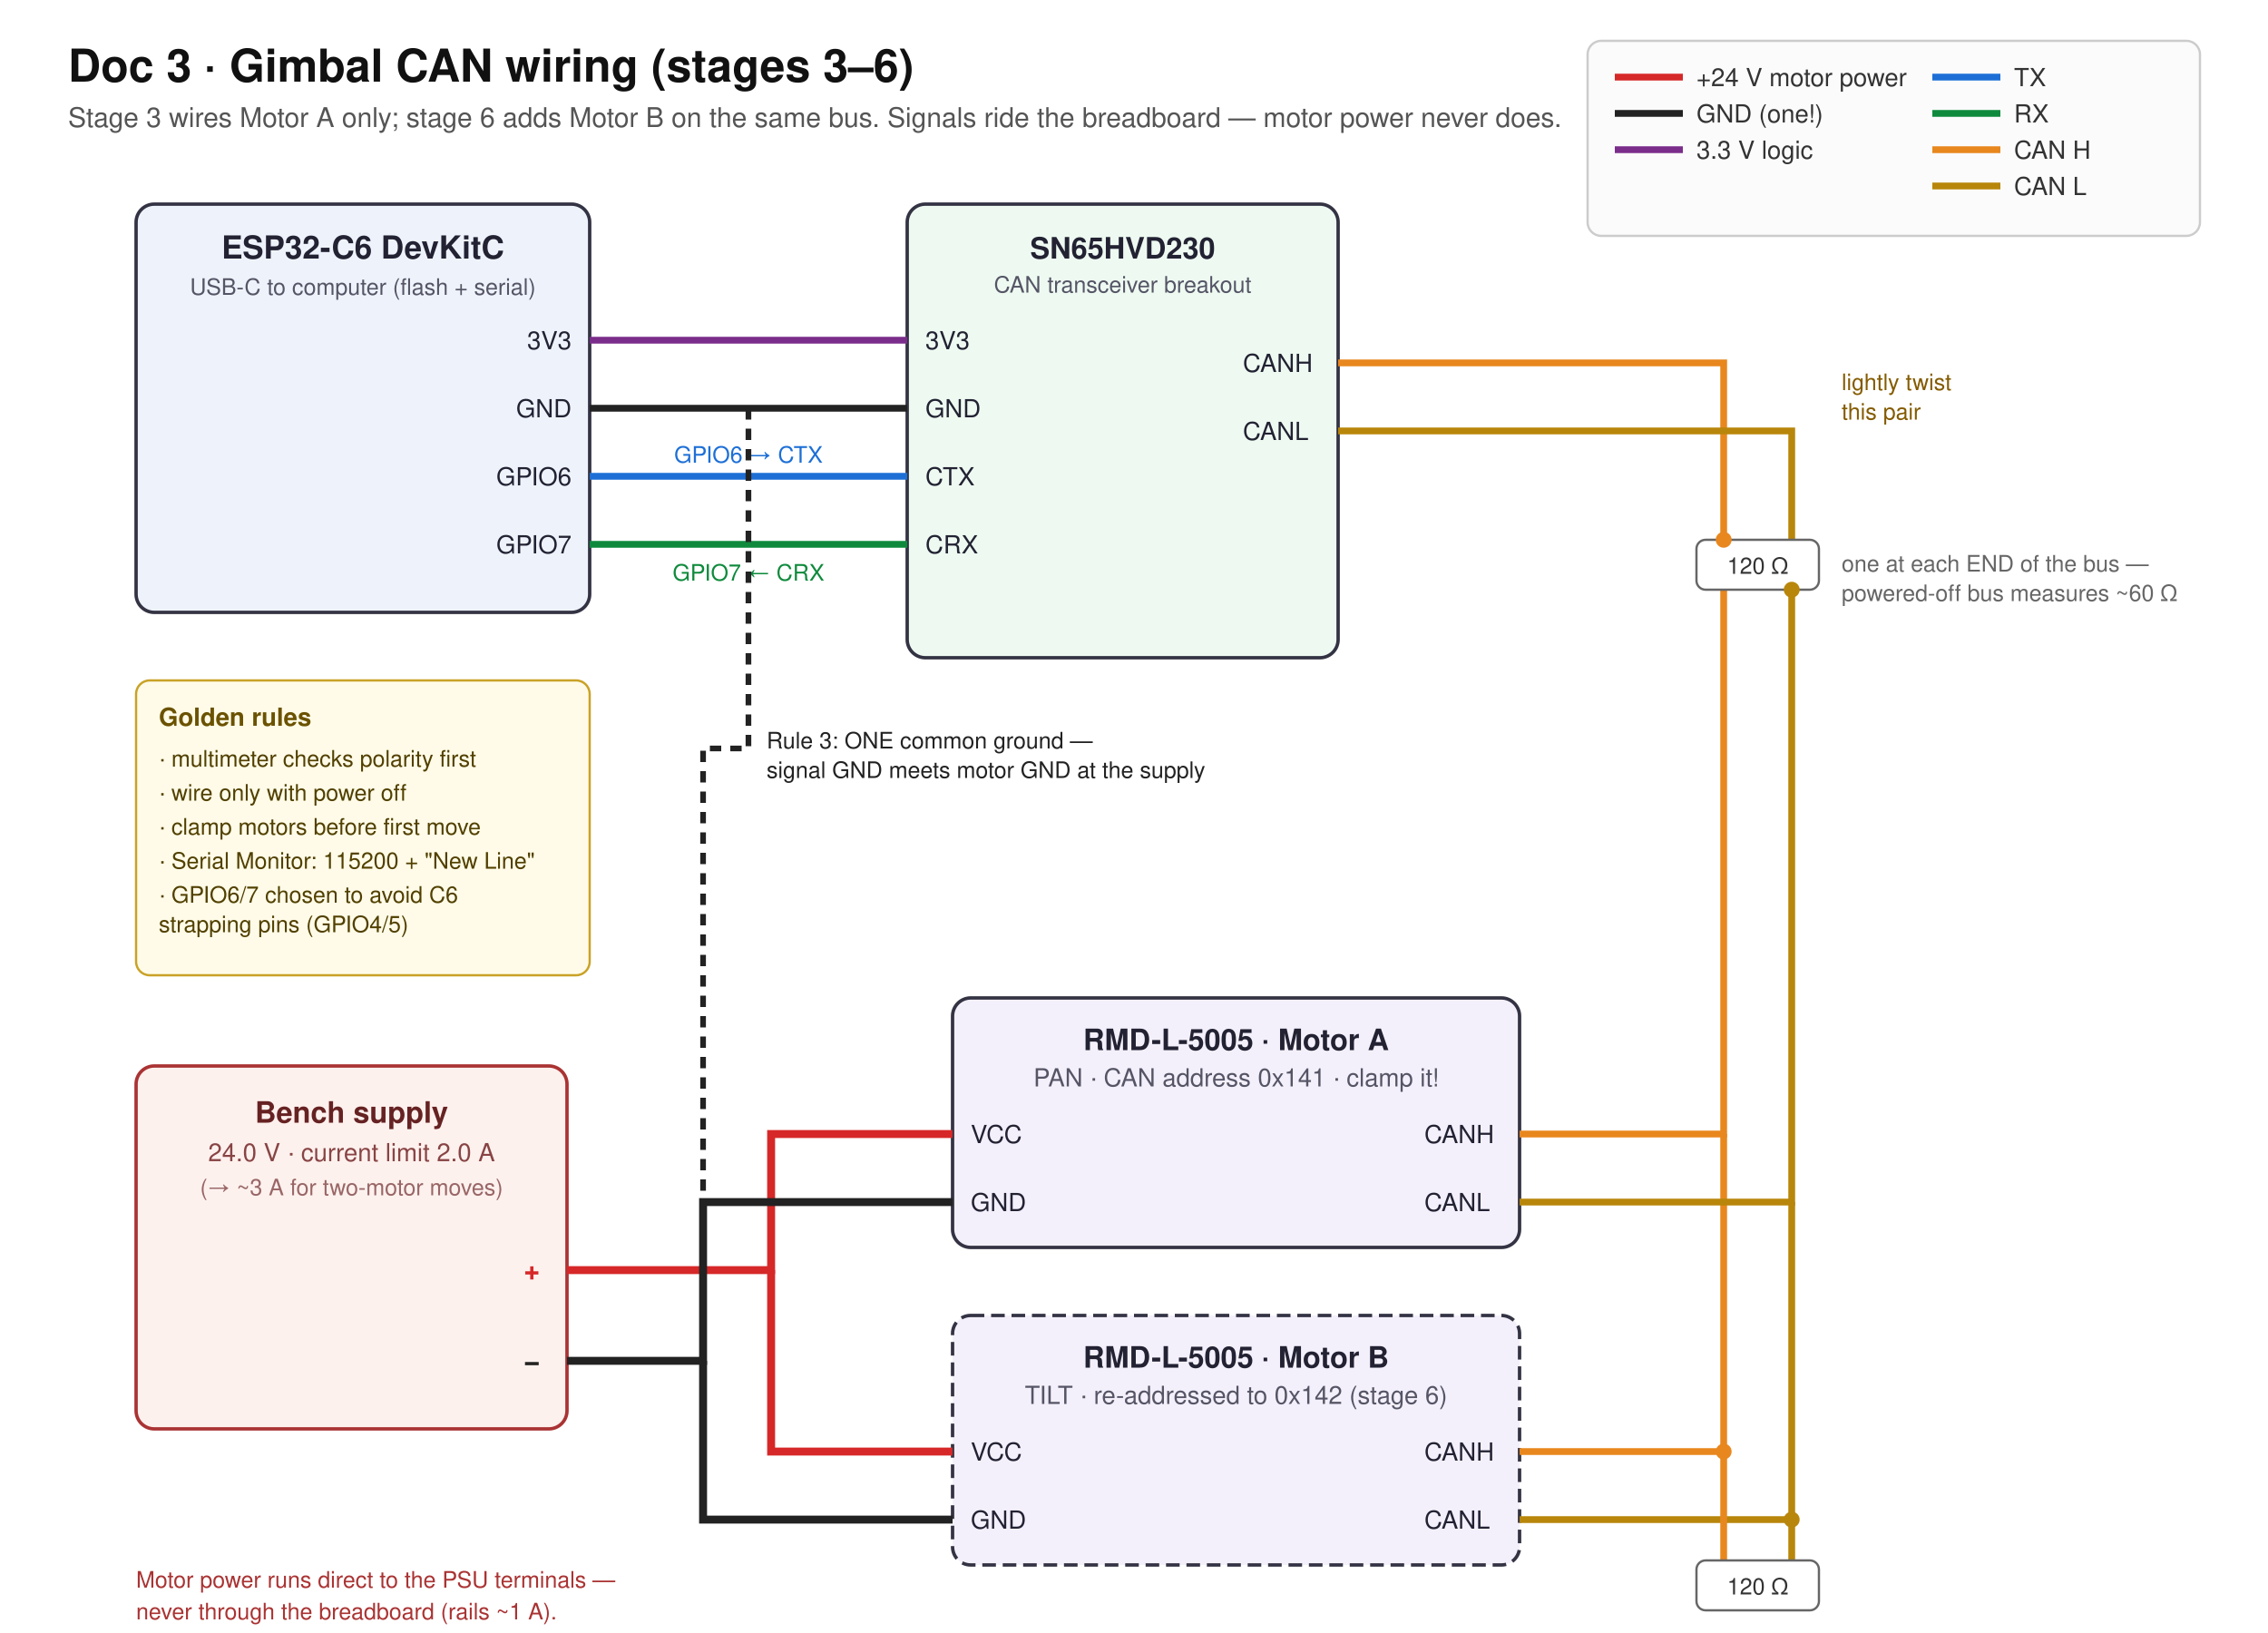
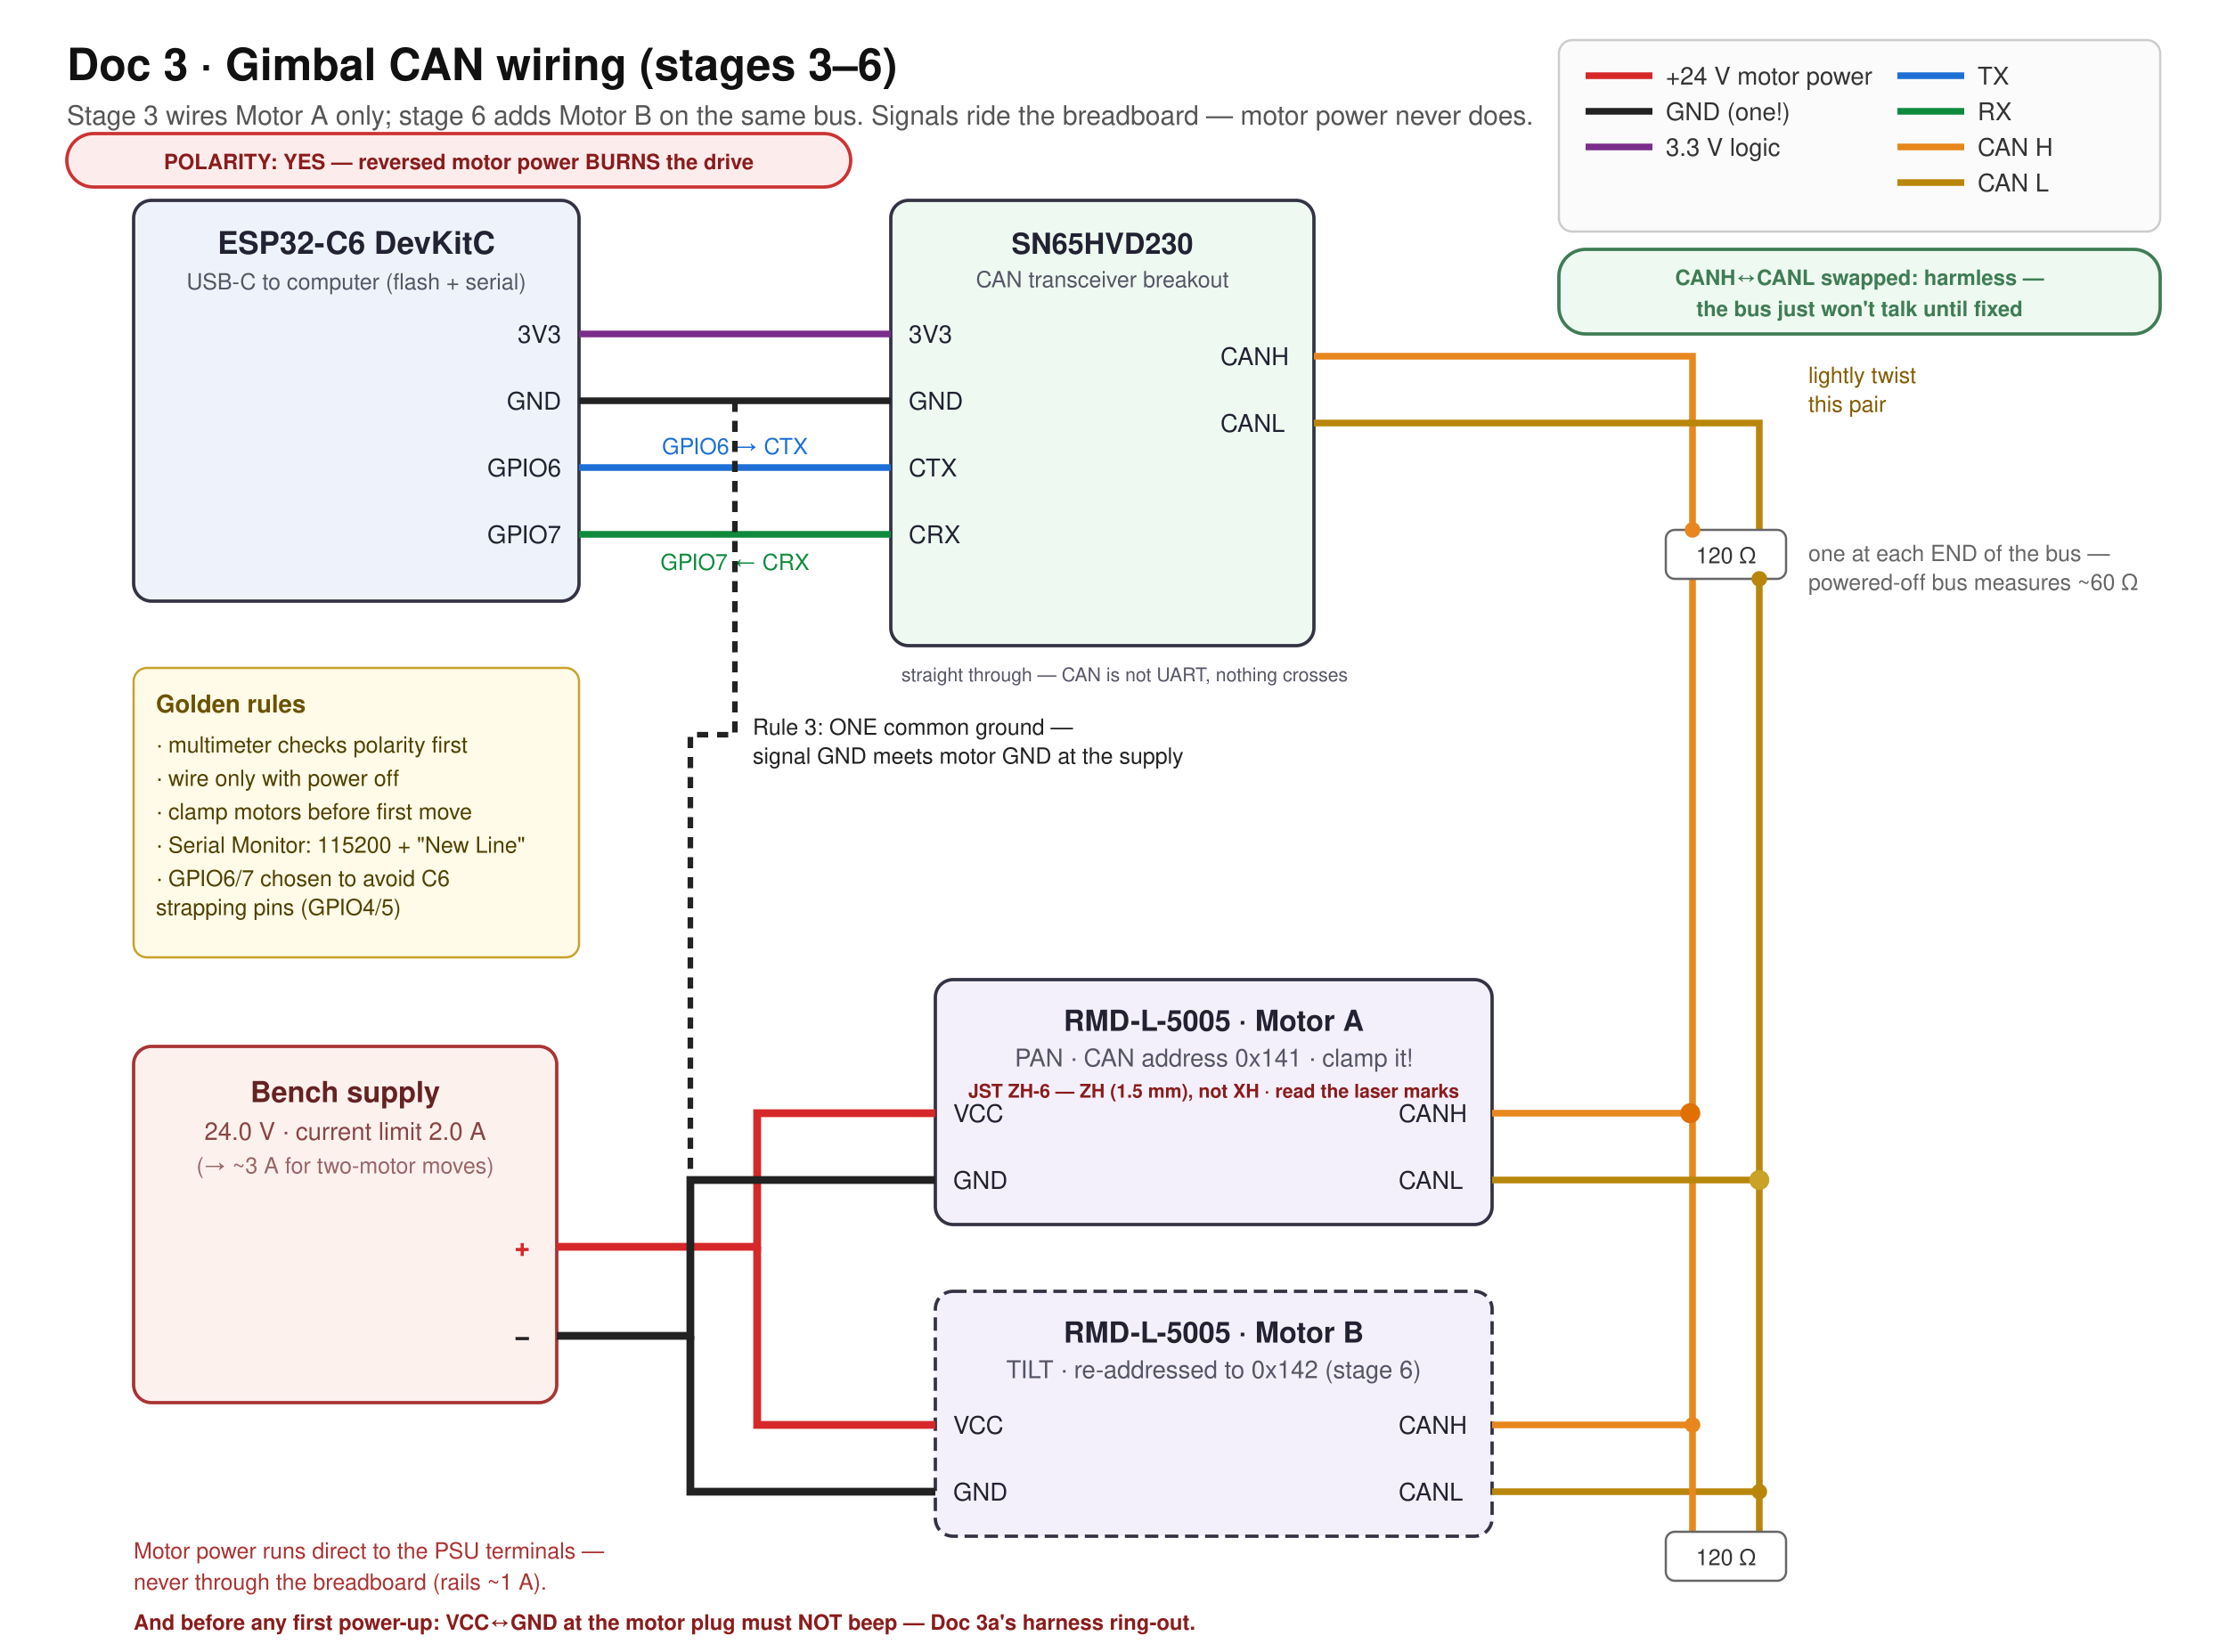
- <svg xmlns="http://www.w3.org/2000/svg" viewBox="0 0 1000 720" font-family="Helvetica, Arial, sans-serif">
-   <rect x="0" y="0" width="1000" height="720" fill="#ffffff" />
+ <svg xmlns="http://www.w3.org/2000/svg" viewBox="0 0 1000 742" font-family="Helvetica, Arial, sans-serif">
+   <rect x="0" y="0" width="1000" height="742" fill="#ffffff" />
  <text x="30" y="36" font-size="20" font-weight="bold" fill="#111">Doc 3 · Gimbal CAN wiring (stages 3–6)</text>
  <text x="30" y="56" font-size="12" fill="#555">Stage 3 wires Motor A only; stage 6 adds Motor B on the same bus. Signals ride the breadboard — motor power never does.</text>
+   <rect x="30" y="60" width="352" height="24" fill="#fdecec" stroke="#c33" stroke-width="1.5" rx="12" />
+   <text x="206" y="76" font-size="9.5" font-weight="bold" text-anchor="middle" fill="#8a1c1c">POLARITY: YES — reversed motor power BURNS the drive</text>
+   <rect x="700" y="112" width="270" height="38" fill="#eefaf1" stroke="#3f7c55" stroke-width="1.5" rx="12" />
+   <text x="835" y="128" font-size="9.5" font-weight="bold" text-anchor="middle" fill="#3f7c55">CANH↔CANL swapped: harmless —</text>
+   <text x="835" y="142" font-size="9.5" font-weight="bold" text-anchor="middle" fill="#3f7c55">the bus just won't talk until fixed</text>
  <g font-size="11" fill="#333">
    <rect x="700" y="18" width="270" height="86" fill="#fbfbfb" stroke="#ccc" rx="6" />
    <line x1="712" y1="34" x2="742" y2="34" stroke="#d62828" stroke-width="3" />
    <text x="748" y="38">+24 V motor power</text>
    <line x1="712" y1="50" x2="742" y2="50" stroke="#222" stroke-width="3" />
    <text x="748" y="54">GND (one!)</text>
    <line x1="712" y1="66" x2="742" y2="66" stroke="#7b2d8b" stroke-width="3" />
    <text x="748" y="70">3.3 V logic</text>
    <line x1="852" y1="34" x2="882" y2="34" stroke="#1d6fd6" stroke-width="3" />
    <text x="888" y="38">TX</text>
    <line x1="852" y1="50" x2="882" y2="50" stroke="#0f8a3d" stroke-width="3" />
    <text x="888" y="54">RX</text>
    <line x1="852" y1="66" x2="882" y2="66" stroke="#e8871e" stroke-width="3" />
    <text x="888" y="70">CAN H</text>
    <line x1="852" y1="82" x2="882" y2="82" stroke="#b8860b" stroke-width="3" />
    <text x="888" y="86">CAN L</text>
  </g>
  <rect x="60" y="90" width="200" height="180" fill="#eef3fb" stroke="#334" stroke-width="1.5" rx="8" />
  <text x="160" y="114" font-size="14" font-weight="bold" text-anchor="middle" fill="#223">ESP32-C6 DevKitC</text>
  <text x="160" y="130" font-size="10" text-anchor="middle" fill="#556">USB-C to computer (flash + serial)</text>
  <g font-size="11" fill="#223" text-anchor="end">
    <text x="252" y="154">3V3</text>
    <text x="252" y="184">GND</text>
    <text x="252" y="214">GPIO6</text>
    <text x="252" y="244">GPIO7</text>
  </g>
  <rect x="400" y="90" width="190" height="200" fill="#eefaf1" stroke="#334" stroke-width="1.5" rx="8" />
  <text x="495" y="114" font-size="13" font-weight="bold" text-anchor="middle" fill="#223">SN65HVD230</text>
  <text x="495" y="129" font-size="10" text-anchor="middle" fill="#556">CAN transceiver breakout</text>
  <g font-size="11" fill="#223">
    <text x="408" y="154">3V3</text>
    <text x="408" y="184">GND</text>
    <text x="408" y="214">CTX</text>
    <text x="408" y="244">CRX</text>
    <text x="548" y="164">CANH</text>
    <text x="548" y="194">CANL</text>
  </g>
  <line x1="260" y1="150" x2="400" y2="150" stroke="#7b2d8b" stroke-width="3" />
  <line x1="260" y1="180" x2="400" y2="180" stroke="#222" stroke-width="3" />
  <line x1="260" y1="210" x2="400" y2="210" stroke="#1d6fd6" stroke-width="3" />
  <text x="330" y="204" font-size="10" fill="#1d6fd6" text-anchor="middle">GPIO6 → CTX</text>
  <line x1="260" y1="240" x2="400" y2="240" stroke="#0f8a3d" stroke-width="3" />
  <text x="330" y="256" font-size="10" fill="#0f8a3d" text-anchor="middle">GPIO7 ← CRX</text>
+   <text x="505" y="306" font-size="8.5" fill="#556" text-anchor="middle">straight through — CAN is not UART, nothing crosses</text>
  <rect x="60" y="470" width="190" height="160" fill="#fdf1ee" stroke="#a33" stroke-width="1.5" rx="8" />
  <text x="155" y="495" font-size="13" font-weight="bold" text-anchor="middle" fill="#622">Bench supply</text>
  <text x="155" y="512" font-size="11" text-anchor="middle" fill="#844">24.0 V · current limit 2.0 A</text>
  <text x="155" y="527" font-size="10" text-anchor="middle" fill="#966">(→ ~3 A for two-motor moves)</text>
  <g font-size="12" font-weight="bold">
    <text x="238" y="564" fill="#d62828" text-anchor="end">+</text>
    <text x="238" y="604" fill="#222" text-anchor="end">−</text>
  </g>
  <rect x="420" y="440" width="250" height="110" fill="#f4f0fb" stroke="#334" stroke-width="1.5" rx="8" />
  <text x="545" y="463" font-size="13" font-weight="bold" text-anchor="middle" fill="#223">RMD-L-5005 · Motor A</text>
  <text x="545" y="479" font-size="11" text-anchor="middle" fill="#556">PAN · CAN address 0x141 · clamp it!</text>
+   <text x="545" y="493" font-size="8.5" text-anchor="middle" fill="#8a1c1c" font-weight="bold">JST ZH-6 — ZH (1.5 mm), not XH · read the laser marks</text>
  <g font-size="11" fill="#223">
    <text x="428" y="504">VCC</text>
    <text x="428" y="534">GND</text>
    <text x="628" y="504">CANH</text>
    <text x="628" y="534">CANL</text>
  </g>
  <rect x="420" y="580" width="250" height="110" fill="#f4f0fb" stroke="#334" stroke-width="1.5" rx="8" stroke-dasharray="6 3" />
  <text x="545" y="603" font-size="13" font-weight="bold" text-anchor="middle" fill="#223">RMD-L-5005 · Motor B</text>
  <text x="545" y="619" font-size="11" text-anchor="middle" fill="#556">TILT · re-addressed to 0x142 (stage 6)</text>
  <g font-size="11" fill="#223">
    <text x="428" y="644">VCC</text>
    <text x="428" y="674">GND</text>
    <text x="628" y="644">CANH</text>
    <text x="628" y="674">CANL</text>
  </g>
  <path d="M 250 560 L 340 560 L 340 500 L 420 500" fill="none" stroke="#d62828" stroke-width="3.5" />
  <path d="M 340 560 L 340 640 L 420 640" fill="none" stroke="#d62828" stroke-width="3.5" />
  <path d="M 250 600 L 310 600 L 310 530 L 420 530" fill="none" stroke="#222" stroke-width="3.5" />
  <path d="M 310 600 L 310 670 L 420 670" fill="none" stroke="#222" stroke-width="3.5" />
  <text x="60" y="700" font-size="10" fill="#a33">Motor power runs direct to the PSU terminals —</text>
  <text x="60" y="714" font-size="10" fill="#a33">never through the breadboard (rails ~1 A).</text>
+   <text x="60" y="732" font-size="9.5" font-weight="bold" fill="#8a1c1c">And before any first power-up: VCC↔GND at the motor plug must NOT beep — Doc 3a's harness ring-out.</text>
  <path d="M 330 180 L 330 330 L 310 330 L 310 600" fill="none" stroke="#222" stroke-width="2.5" stroke-dasharray="5 4" />
  <text x="338" y="330" font-size="10" fill="#222">Rule 3: ONE common ground —</text>
  <text x="338" y="343" font-size="10" fill="#222">signal GND meets motor GND at the supply</text>
  <path d="M 590 160 L 760 160 L 760 500 L 670 500" fill="none" stroke="#e8871e" stroke-width="3" />
  <path d="M 760 500 L 760 640 L 670 640" fill="none" stroke="#e8871e" stroke-width="3" />
  <path d="M 590 190 L 790 190 L 790 530 L 670 530" fill="none" stroke="#b8860b" stroke-width="3" />
  <path d="M 790 530 L 790 670 L 670 670" fill="none" stroke="#b8860b" stroke-width="3" />
  <text x="812" y="172" font-size="10" fill="#845b00">lightly twist</text>
  <text x="812" y="185" font-size="10" fill="#845b00">this pair</text>
  <rect x="748" y="238" width="54" height="22" fill="#fff" stroke="#666" rx="4" />
  <text x="775" y="253" font-size="10" text-anchor="middle" fill="#333">120 Ω</text>
  <circle cx="760" cy="238" r="3.5" fill="#e8871e" />
  <circle cx="790" cy="260" r="3.5" fill="#b8860b" />
  <line x1="760" y1="640" x2="760" y2="688" stroke="#e8871e" stroke-width="3" />
  <line x1="790" y1="670" x2="790" y2="688" stroke="#b8860b" stroke-width="3" />
  <rect x="748" y="688" width="54" height="22" fill="#fff" stroke="#666" rx="4" />
  <text x="775" y="703" font-size="10" text-anchor="middle" fill="#333">120 Ω</text>
  <circle cx="760" cy="640" r="3.5" fill="#e8871e" />
  <circle cx="790" cy="670" r="3.5" fill="#b8860b" />
  <text x="812" y="252" font-size="10" fill="#666">one at each END of the bus —</text>
  <text x="812" y="265" font-size="10" fill="#666">powered-off bus measures ~60 Ω</text>
  <rect x="60" y="300" width="200" height="130" fill="#fffbe8" stroke="#c9a227" rx="6" />
  <text x="70" y="320" font-size="11" font-weight="bold" fill="#6b5200">Golden rules</text>
  <g font-size="10" fill="#514000">
    <text x="70" y="338">· multimeter checks polarity first</text>
    <text x="70" y="353">· wire only with power off</text>
    <text x="70" y="368">· clamp motors before first move</text>
    <text x="70" y="383">· Serial Monitor: 115200 + "New Line"</text>
    <text x="70" y="398">· GPIO6/7 chosen to avoid C6</text>
    <text x="70" y="411">  strapping pins (GPIO4/5)</text>
  </g>
+   <circle cx="759" cy="500" r="4.5" fill="#e07000" />
+   <circle cx="790" cy="530" r="4.5" fill="#c9a227" />
</svg>
